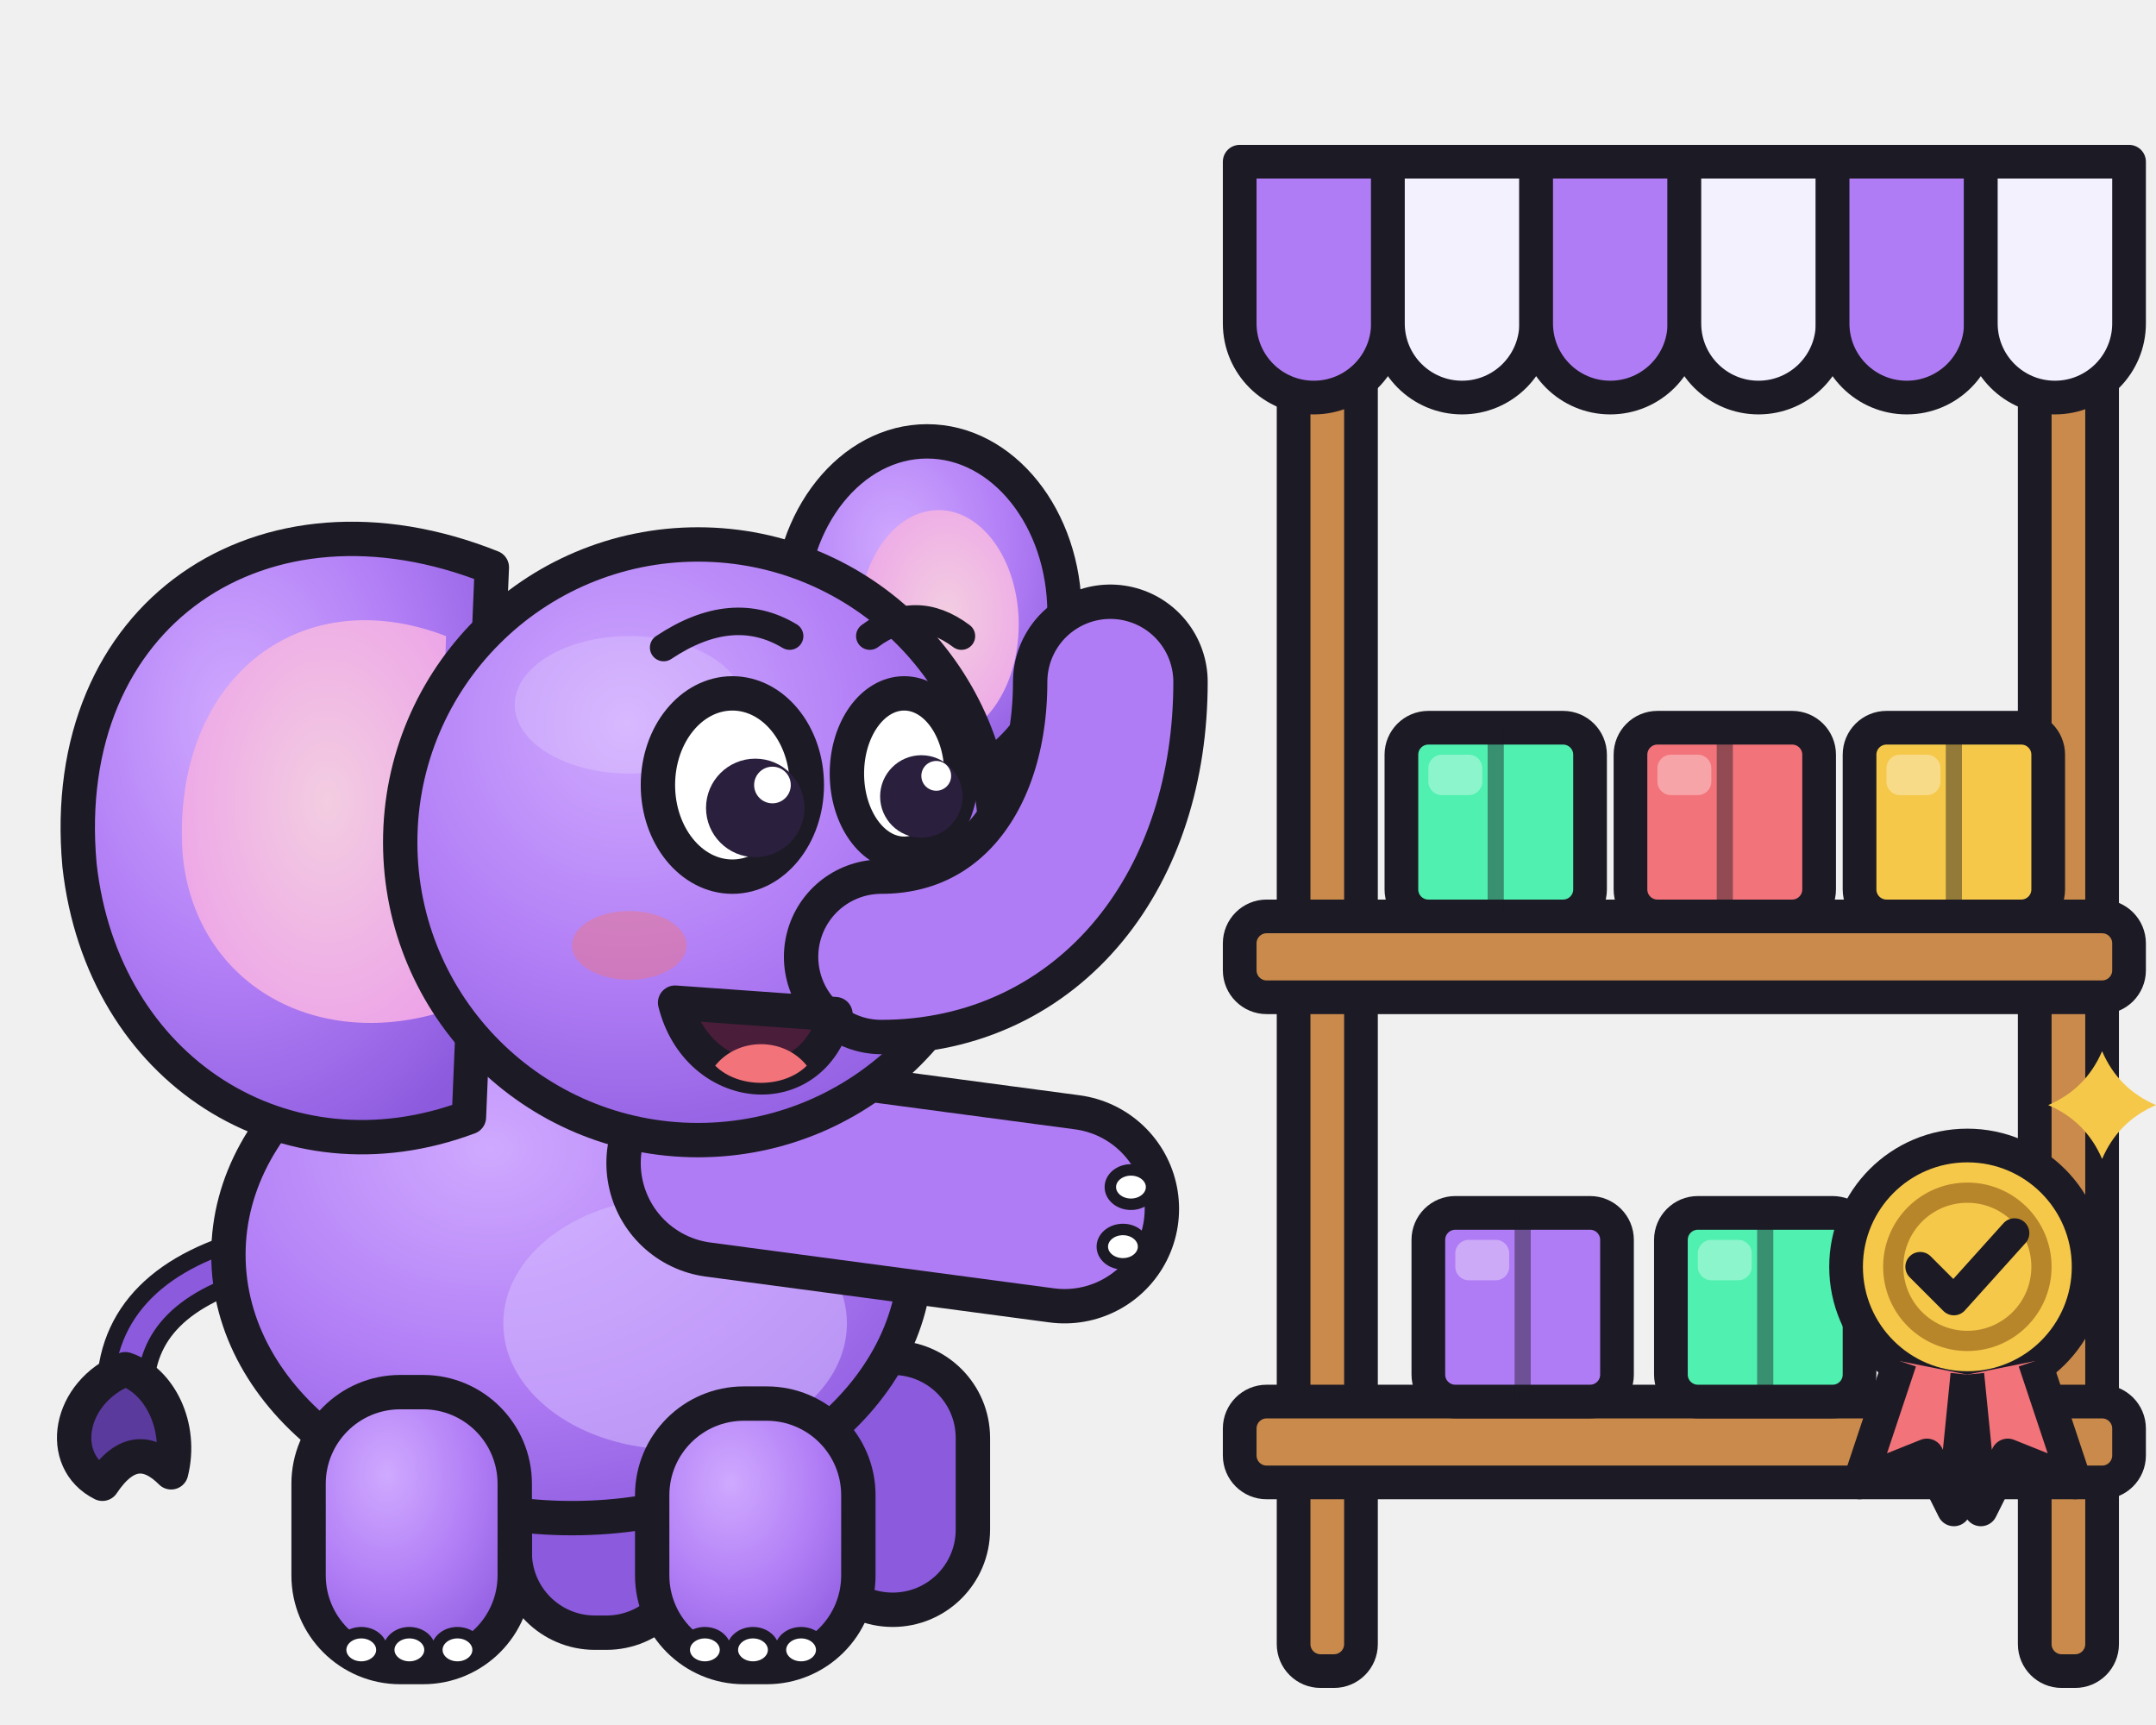
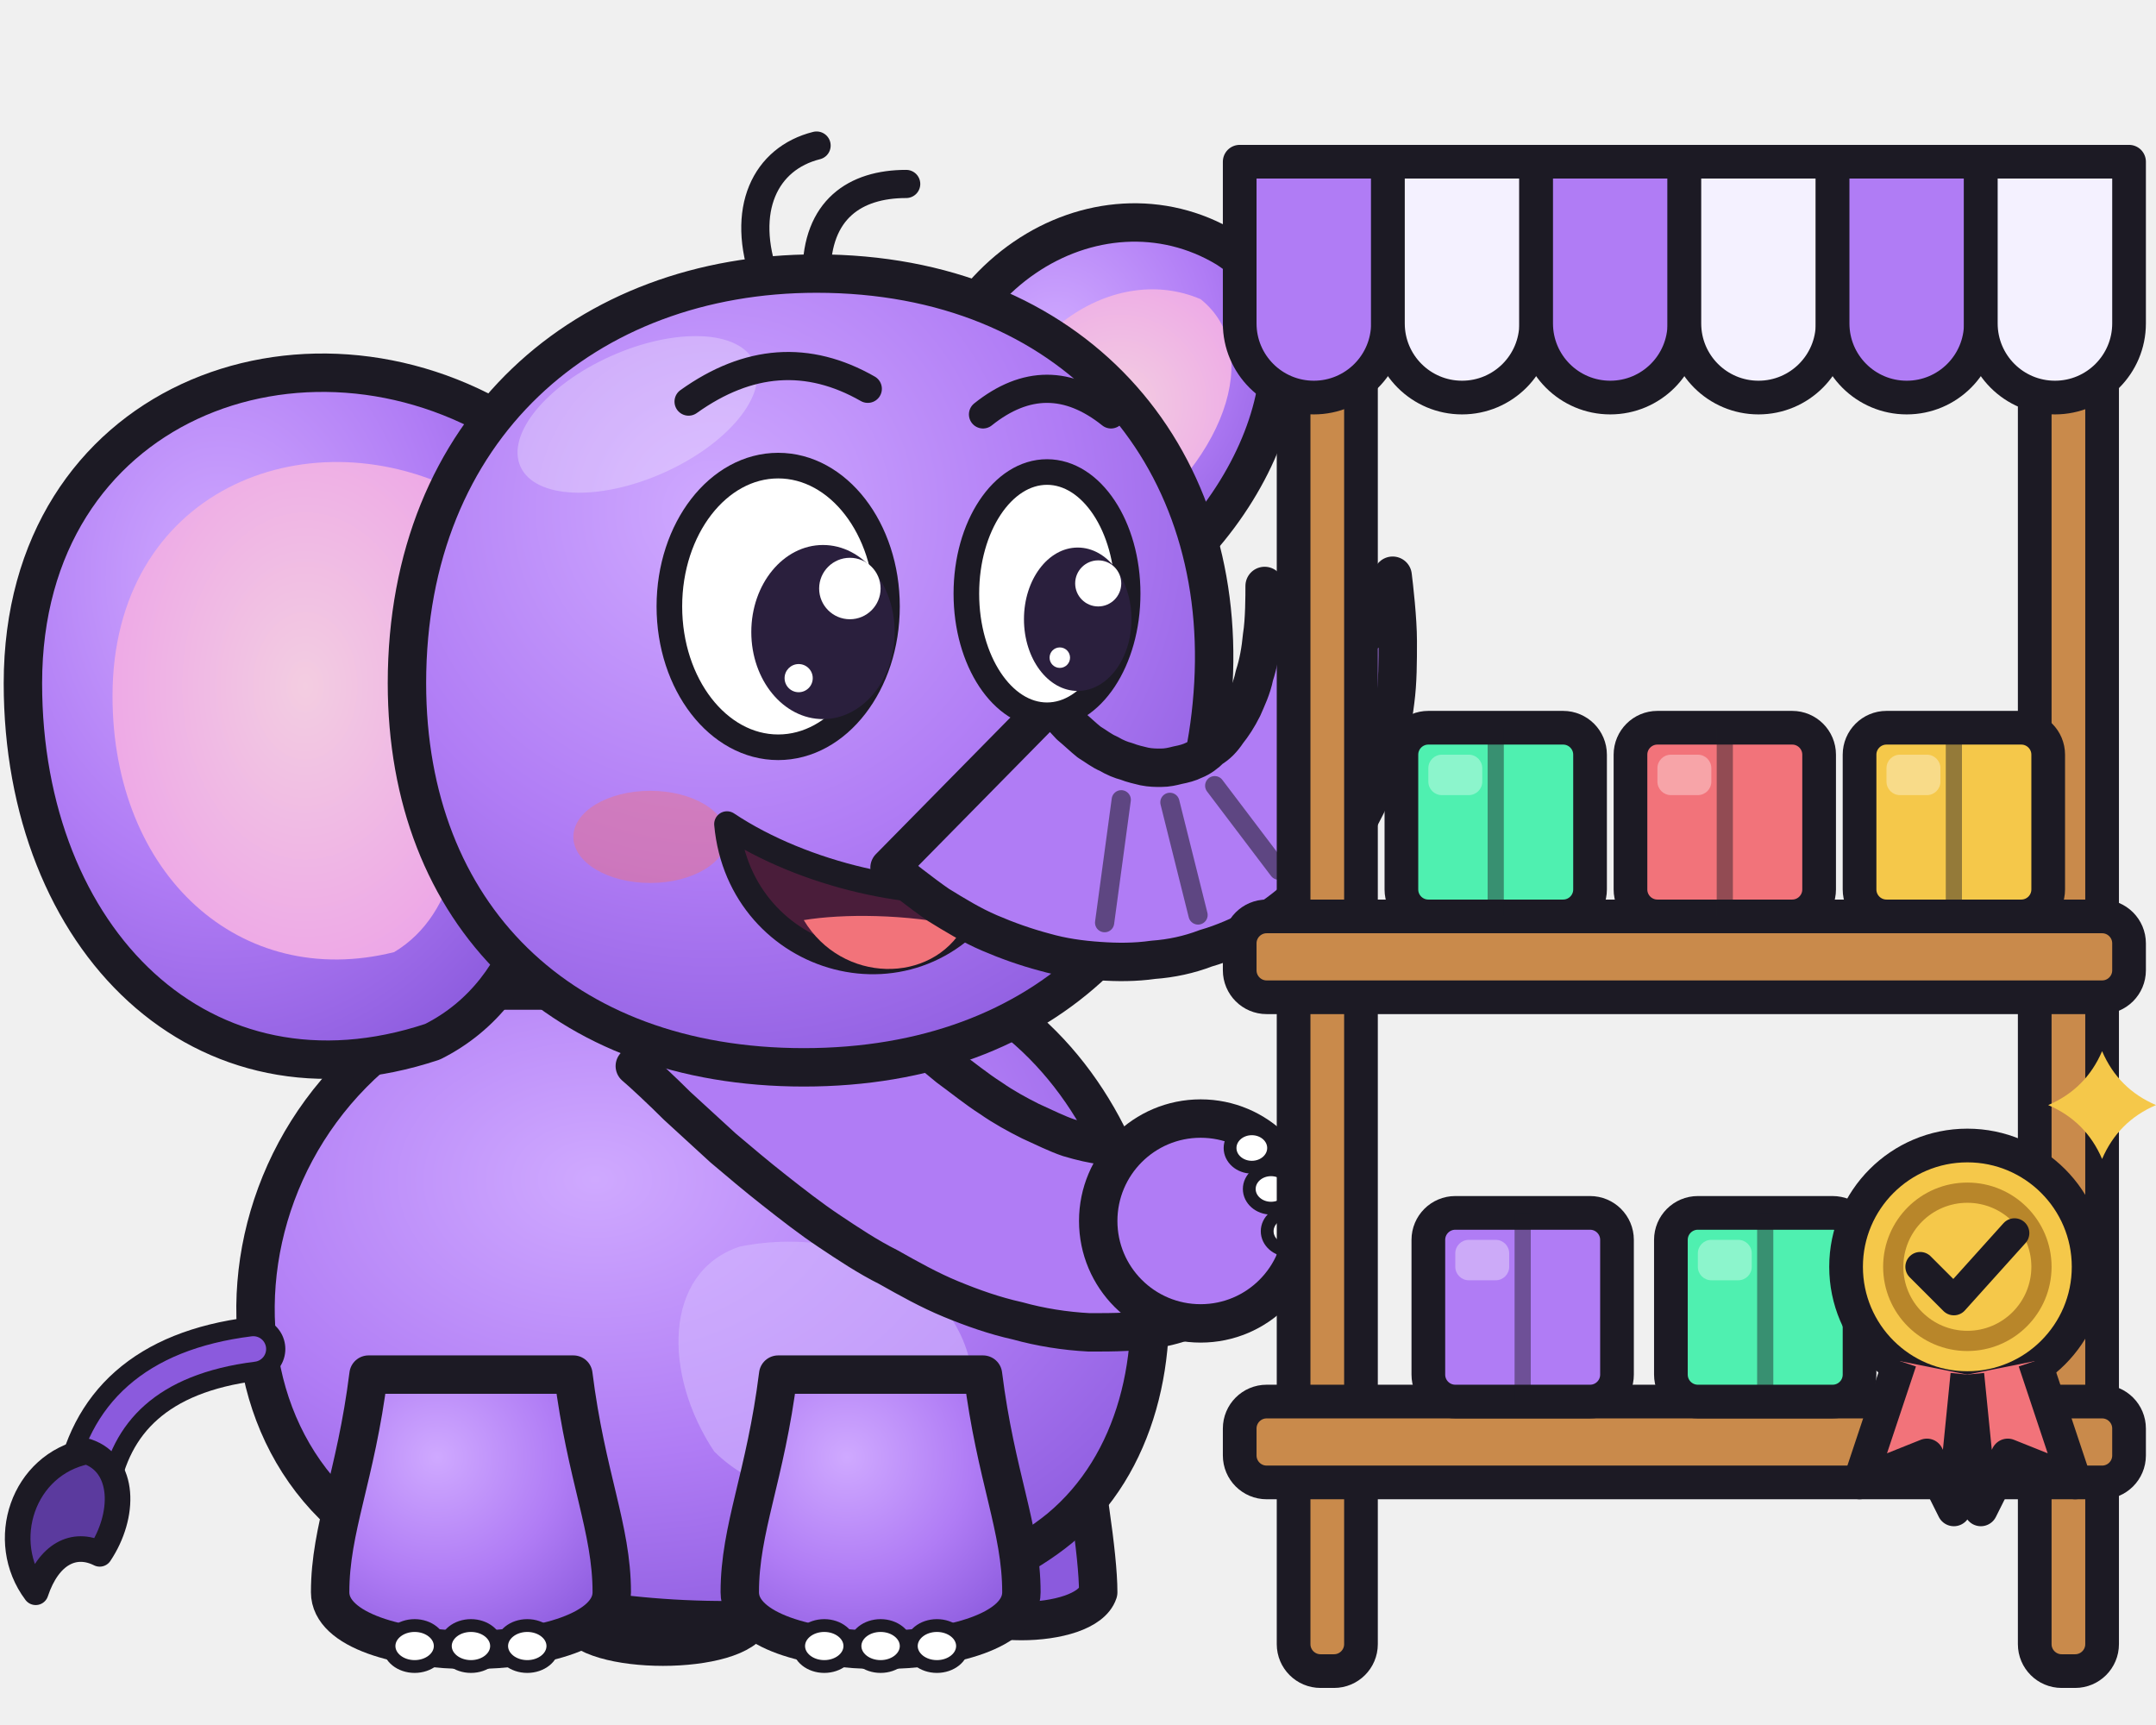
<svg xmlns="http://www.w3.org/2000/svg" viewBox="0 0 160 128" role="img" aria-label="Memo at a little stall of plugin boxes, one with a seal">
  <defs>
    <radialGradient id="mb" cx=".38" cy=".3" r=".8">
      <stop offset="0" stop-color="#cfa9ff" />
      <stop offset=".55" stop-color="#b07cf5" />
      <stop offset="1" stop-color="#8b5add" />
    </radialGradient>
    <radialGradient id="me" cx=".55" cy=".45" r=".7">
      <stop offset="0" stop-color="#f3cde1" />
      <stop offset="1" stop-color="#eca0e8" />
    </radialGradient>
    <linearGradient id="ms" x1="0" y1="0" x2="0" y2="1">
      <stop offset="0" stop-color="#3a3350" />
      <stop offset="1" stop-color="#16141d" />
    </linearGradient>
  </defs>
-   <g transform="translate(-6 20) scale(0.85)">
-     <path d="M30 86C22 88 18 92 18 98" fill="none" stroke="#1c1a24" stroke-width="5" stroke-linecap="round" />
-     <path d="M30 86C22 88 18 92 18 98" fill="none" stroke="#8b5add" stroke-width="2" stroke-linecap="round" />
-     <path d="M18 96c-5 2-6 8-2 10 2-3 4-3 6-1 1-4-1-8-4-9z" fill="#5b3a9e" stroke="#1c1a24" stroke-width="3" stroke-linejoin="round" />
-     <rect x="52" y="96" width="15" height="23" rx="7" fill="#8b5add" stroke="#1c1a24" stroke-width="3" stroke-linejoin="round" />
-     <rect x="78" y="95" width="14" height="22" rx="7" fill="#8b5add" stroke="#1c1a24" stroke-width="3" stroke-linejoin="round" />
-     <ellipse cx="57" cy="86" rx="30" ry="23" fill="url(#mb)" stroke="#1c1a24" stroke-width="3" stroke-linejoin="round" />
-     <ellipse cx="66" cy="92" rx="15" ry="11" fill="#d6bcff" opacity=".55" />
-     <rect x="34" y="98" width="18" height="24" rx="8" fill="url(#mb)" stroke="#1c1a24" stroke-width="3" stroke-linejoin="round" />
-     <ellipse cx="38.6" cy="120.5" rx="1.8" ry="1.5" fill="#fff" stroke="#1c1a24" stroke-width="1" />
-     <ellipse cx="42.8" cy="120.5" rx="1.8" ry="1.5" fill="#fff" stroke="#1c1a24" stroke-width="1" />
-     <ellipse cx="47" cy="120.5" rx="1.8" ry="1.5" fill="#fff" stroke="#1c1a24" stroke-width="1" />
-     <rect x="64" y="99" width="18" height="23" rx="8" fill="url(#mb)" stroke="#1c1a24" stroke-width="3" stroke-linejoin="round" />
-     <ellipse cx="68.6" cy="120.5" rx="1.8" ry="1.5" fill="#fff" stroke="#1c1a24" stroke-width="1" />
-     <ellipse cx="72.8" cy="120.5" rx="1.8" ry="1.5" fill="#fff" stroke="#1c1a24" stroke-width="1" />
-     <ellipse cx="77" cy="120.5" rx="1.8" ry="1.5" fill="#fff" stroke="#1c1a24" stroke-width="1" />
-     <ellipse cx="88" cy="30" rx="12" ry="15" fill="url(#mb)" stroke="#1c1a24" stroke-width="3" stroke-linejoin="round" />
-     <ellipse cx="89" cy="31" rx="7" ry="10" fill="url(#me)" />
-     <path d="M50 26C30 18 12 30 14 52c2 18 18 28 34 22z" fill="url(#mb)" stroke="#1c1a24" stroke-width="3" stroke-linejoin="round" />
-     <path d="M46 32C33 27 22 36 23 51c1 11 11 17 22 14z" fill="url(#me)" />
-     <path d="M70 78L100 82" fill="none" stroke="#1c1a24" stroke-width="20" stroke-linecap="round" stroke-linejoin="round" />
-     <path d="M70 78L100 82" fill="none" stroke="#b07cf5" stroke-width="14" stroke-linecap="round" stroke-linejoin="round" />
-     <ellipse cx="105.8" cy="80.1" rx="1.8" ry="1.5" fill="#fff" stroke="#1c1a24" stroke-width="1" />
-     <ellipse cx="105.1" cy="85.3" rx="1.8" ry="1.5" fill="#fff" stroke="#1c1a24" stroke-width="1" />
-     <circle cx="68" cy="50" r="26" fill="url(#mb)" stroke="#1c1a24" stroke-width="3" stroke-linejoin="round" />
-     <ellipse cx="62" cy="38" rx="10" ry="6" fill="#fff" opacity=".18" />
-     <path d="M84 60C96 60 104 50 104 36" fill="none" stroke="#1c1a24" stroke-width="17" stroke-linecap="round" stroke-linejoin="round" />
-     <path d="M84 60C96 60 104 50 104 36" fill="none" stroke="#b07cf5" stroke-width="11" stroke-linecap="round" stroke-linejoin="round" />
-     <ellipse cx="62" cy="59" rx="5" ry="3" fill="#f2737a" opacity=".45" />
-     <path d="M66 64c2 8 12 9 14 1z" fill="#4a1d3a" stroke="#1c1a24" stroke-width="3" stroke-linejoin="round" />
-     <path d="M69.5 69.5c2 2 6 2 8 0-2-2.5-6-2.5-8 0z" fill="#f2737a" />
-     <ellipse cx="71" cy="45" rx="6.5" ry="8" fill="#fff" stroke="#1c1a24" stroke-width="3" stroke-linejoin="round" />
-     <ellipse cx="86" cy="44" rx="5" ry="7" fill="#fff" stroke="#1c1a24" stroke-width="3" stroke-linejoin="round" />
-     <circle cx="73" cy="47" r="4.3" fill="#2a1f3d" />
-     <circle cx="87.5" cy="46" r="3.6" fill="#2a1f3d" />
-     <circle cx="74.5" cy="45" r="1.6" fill="#fff" />
-     <circle cx="88.8" cy="44.2" r="1.3" fill="#fff" />
-     <path d="M65 33q6-4 11-1M83 32q4-3 8 0" fill="none" stroke="#1c1a24" stroke-width="2.4" stroke-linecap="round" />
+   <g transform="translate(-4 7) scale(0.95)">
+     <path d="M76 30C76 14 90 6 100 12C108 17 104 32 92 40z" fill="url(#mb)" stroke="#1c1a24" stroke-width="3" stroke-linejoin="round" />
+     <path d="M81 30C82 19 91 13 98 16C103 20 100 29 91 35z" fill="url(#me)" />
+     <path d="M50 104C50 110 48 116 49 119C50 122 62 122 63 119C63 116 62 110 62 104z" fill="#8b5add" stroke="#1c1a24" stroke-width="3" stroke-linejoin="round" />
+     <path d="M78 102C78 108 77 114 78 117C79 120 89 120 90 117C90 114 89 108 88 102z" fill="#8b5add" stroke="#1c1a24" stroke-width="3" stroke-linejoin="round" />
+     <path d="M42 70C20 78 18 108 38 115C52 121 76 121 87 112C99 102 95 78 80 70z" fill="url(#mb)" stroke="#1c1a24" stroke-width="3" stroke-linejoin="round" />
+     <path d="M62 90C72 88 82 94 80 104C78 110 66 112 60 106C56 100 56 92 62 90z" fill="#d6bcff" opacity=".55" />
+     <path d="M24 98C16 99 12 103 11 109" fill="none" stroke="#1c1a24" stroke-width="5" stroke-linecap="round" />
+     <path d="M24 98C16 99 12 103 11 109" fill="none" stroke="#8b5add" stroke-width="2" stroke-linecap="round" />
+     <path d="M11 106c-5 1-7 7-4 11 1-3 3-4 5-3 2-3 2-7-1-8z" fill="#5b3a9e" stroke="#1c1a24" stroke-width="2" stroke-linejoin="round" />
+     <path d="M33 100C32 108 30 112 30 117C30 123 52 123 52 117C52 112 50 108 49 100z" fill="url(#mb)" stroke="#1c1a24" stroke-width="3" stroke-linejoin="round" />
+     <ellipse cx="36.6" cy="121.2" rx="2" ry="1.6" fill="#fff" stroke="#1c1a24" stroke-width="1" />
+     <ellipse cx="41" cy="121.2" rx="2" ry="1.6" fill="#fff" stroke="#1c1a24" stroke-width="1" />
+     <ellipse cx="45.4" cy="121.2" rx="2" ry="1.6" fill="#fff" stroke="#1c1a24" stroke-width="1" />
+     <path d="M65 100C64 108 62 112 62 117C62 123 84 123 84 117C84 112 82 108 81 100z" fill="url(#mb)" stroke="#1c1a24" stroke-width="3" stroke-linejoin="round" />
+     <ellipse cx="68.6" cy="121.2" rx="2" ry="1.6" fill="#fff" stroke="#1c1a24" stroke-width="1" />
+     <ellipse cx="73" cy="121.2" rx="2" ry="1.6" fill="#fff" stroke="#1c1a24" stroke-width="1" />
+     <ellipse cx="77.4" cy="121.2" rx="2" ry="1.6" fill="#fff" stroke="#1c1a24" stroke-width="1" />
+     <path d="M53.8 75.9C54.4 76.4 56 77.9 57.1 79C58.3 80.1 59.5 81.2 60.7 82.3C62 83.4 63.3 84.5 64.7 85.6C66.1 86.7 67.5 87.8 69 88.8C70.5 89.8 72 90.8 73.6 91.6C75.2 92.5 76.8 93.4 78.5 94.1C80.2 94.8 81.9 95.4 83.7 95.8C85.5 96.3 87.4 96.6 89.3 96.7C91.2 96.7 93.2 96.7 95.1 96.3C97 95.9 99.8 94.7 100.8 94.4A7 7 0 0 1 95.2 81.6C94.8 81.7 93.6 82.1 92.8 82.2C92 82.3 91.2 82.2 90.4 82.1C89.6 82 88.7 81.8 87.7 81.5C86.8 81.2 85.8 80.7 84.7 80.2C83.7 79.7 82.6 79.1 81.6 78.4C80.5 77.7 79.4 76.8 78.3 76C77.2 75.1 76.1 74.2 75.1 73.3C74 72.3 72.9 71.3 71.9 70.3C70.9 69.3 69.9 68.2 68.9 67.2C68 66.2 66.6 64.6 66.2 64.1Z" fill="#b07cf5" stroke="#1c1a24" stroke-width="3" stroke-linejoin="round" />
+     <circle cx="98" cy="88" r="8" fill="#b07cf5" stroke="#1c1a24" stroke-width="3" stroke-linejoin="round" />
+     <ellipse cx="102" cy="82.3" rx="1.7" ry="1.5" fill="#fff" stroke="#1c1a24" stroke-width="1" />
+     <ellipse cx="103.5" cy="85.5" rx="1.7" ry="1.5" fill="#fff" stroke="#1c1a24" stroke-width="1" />
+     <ellipse cx="104.9" cy="88.8" rx="1.7" ry="1.5" fill="#fff" stroke="#1c1a24" stroke-width="1" />
+     <path d="M44 26C28 16 6 24 6 46C6 66 20 80 38 74C46 70 48 60 46 52z" fill="url(#mb)" stroke="#1c1a24" stroke-width="3" stroke-linejoin="round" />
+     <path d="M40 31C28 25 13 31 13 47C13 61 23 70 35 67C40 64 41 57 40 50z" fill="url(#me)" />
+     <path d="M36 46C36 26 50 14 68 14C88 14 100 28 99 46C98 64 86 76 67 76C48 76 36 64 36 46z" fill="url(#mb)" stroke="#1c1a24" stroke-width="3" stroke-linejoin="round" />
+     <ellipse cx="54" cy="25" rx="10" ry="5" fill="#fff" opacity=".28" transform="rotate(-24 54 25)" />
+     <path d="M64 14.5C62 9 64 5 68 4M68 14C68 9 71 7 75 7" fill="none" stroke="#1c1a24" stroke-width="2.2" stroke-linecap="round" />
+     <ellipse cx="55" cy="58" rx="6" ry="3.6" fill="#f2737a" opacity=".45" />
+     <path d="M61 57C62 68 76 72 82 62C76 63 67 61 61 57z" fill="#4a1d3a" stroke="#1c1a24" stroke-width="2" stroke-linejoin="round" />
+     <path d="M67 64.5C70 69.5 77 69.5 79.5 65C75 64 70 64 67 64.5z" fill="#f2737a" />
+     <path d="M73.7 60.4C74.3 60.9 76.2 62.4 77.5 63.3C78.8 64.1 80.1 64.9 81.5 65.5C82.9 66.1 84.3 66.6 85.8 67C87.2 67.4 88.6 67.6 90.1 67.7C91.5 67.8 92.9 67.8 94.3 67.6C95.7 67.5 97.1 67.2 98.4 66.7C99.8 66.3 101.1 65.7 102.3 65.1C103.5 64.4 104.6 63.6 105.7 62.6C106.7 61.7 107.7 60.7 108.5 59.6C109.4 58.5 110.1 57.2 110.7 56C111.4 54.7 111.9 53.3 112.3 51.9C112.7 50.5 113 49 113.2 47.4C113.4 45.9 113.4 44.3 113.4 42.7C113.4 41 113.1 38.4 113 37.6A5 5 0 0 1 103 38.4C103 39.1 103 41.1 102.8 42.3C102.7 43.4 102.5 44.5 102.2 45.4C102 46.4 101.6 47.2 101.3 47.9C100.9 48.7 100.5 49.3 100.1 49.8C99.7 50.4 99.3 50.8 98.8 51.1C98.4 51.5 98 51.8 97.5 52C97.1 52.2 96.7 52.3 96.2 52.4C95.8 52.5 95.4 52.6 94.9 52.6C94.5 52.6 94.1 52.6 93.6 52.5C93.2 52.4 92.7 52.3 92.2 52.1C91.8 52 91.3 51.8 90.8 51.5C90.3 51.3 89.8 50.9 89.3 50.6C88.8 50.2 88.4 49.8 87.8 49.3C87.3 48.8 86.6 47.9 86.3 47.6Z" fill="#b07cf5" stroke="#1c1a24" stroke-width="3" stroke-linejoin="round" />
+     <ellipse cx="108" cy="38" rx="2.2" ry="1.5" fill="#8b5add" transform="rotate(-4.7 108 38)" />
+     <path d="M90.5 64.7L91.8 55.1" stroke="#1c1a24" stroke-width="1.5" stroke-linecap="round" opacity=".55" />
+     <path d="M97.8 64.1L95.6 55.3" stroke="#1c1a24" stroke-width="1.5" stroke-linecap="round" opacity=".55" />
+     <path d="M104.1 60.6L99.1 54" stroke="#1c1a24" stroke-width="1.5" stroke-linecap="round" opacity=".55" />
+     <ellipse cx="65" cy="40" rx="8.5" ry="11" fill="#fff" stroke="#1c1a24" stroke-width="2" stroke-linejoin="round" />
+     <ellipse cx="86" cy="39" rx="6.3" ry="9.5" fill="#fff" stroke="#1c1a24" stroke-width="2" stroke-linejoin="round" />
+     <ellipse cx="68.5" cy="42" rx="5.6" ry="6.8" fill="#2a1f3d" />
+     <ellipse cx="88.4" cy="41" rx="4.2" ry="5.6" fill="#2a1f3d" />
+     <circle cx="70.6" cy="38.6" r="2.4" fill="#fff" />
+     <circle cx="66.6" cy="45.6" r="1.1" fill="#fff" />
+     <circle cx="90" cy="38.2" r="1.8" fill="#fff" />
+     <circle cx="87" cy="44" r=".8" fill="#fff" />
+     <path d="M58 24q7-5 14-1M81 25q5-4 10 0" fill="none" stroke="#1c1a24" stroke-width="2.2" stroke-linecap="round" />
  </g>
  <rect x="96" y="26" width="5" height="98" rx="2" fill="#c98a4b" stroke="#1c1a24" stroke-width="2.5" stroke-linejoin="round" />
  <rect x="151" y="26" width="5" height="98" rx="2" fill="#c98a4b" stroke="#1c1a24" stroke-width="2.5" stroke-linejoin="round" />
  <rect x="92" y="68" width="66" height="6" rx="2" fill="#c98a4b" stroke="#1c1a24" stroke-width="2.5" stroke-linejoin="round" />
  <rect x="92" y="104" width="66" height="6" rx="2" fill="#c98a4b" stroke="#1c1a24" stroke-width="2.5" stroke-linejoin="round" />
  <path d="M92 12h11v12a5.5 5.5 0 0 1-11 0z" fill="#b07cf5" stroke="#1c1a24" stroke-width="2.5" stroke-linejoin="round" />
  <path d="M103 12h11v12a5.5 5.5 0 0 1-11 0z" fill="#f4f1ff" stroke="#1c1a24" stroke-width="2.5" stroke-linejoin="round" />
  <path d="M114 12h11v12a5.5 5.5 0 0 1-11 0z" fill="#b07cf5" stroke="#1c1a24" stroke-width="2.5" stroke-linejoin="round" />
  <path d="M125 12h11v12a5.5 5.5 0 0 1-11 0z" fill="#f4f1ff" stroke="#1c1a24" stroke-width="2.5" stroke-linejoin="round" />
  <path d="M136 12h11v12a5.5 5.5 0 0 1-11 0z" fill="#b07cf5" stroke="#1c1a24" stroke-width="2.5" stroke-linejoin="round" />
  <path d="M147 12h11v12a5.5 5.5 0 0 1-11 0z" fill="#f4f1ff" stroke="#1c1a24" stroke-width="2.5" stroke-linejoin="round" />
  <rect x="104" y="54" width="14" height="14" rx="2" fill="#4ff0b0" stroke="#1c1a24" stroke-width="2.5" stroke-linejoin="round" />
  <path d="M111.0 54v14" stroke="#1c1a24" stroke-width="1.2" opacity=".45" />
  <rect x="106" y="56" width="4" height="3" rx="1" fill="#fff" opacity=".35" />
  <rect x="121" y="54" width="14" height="14" rx="2" fill="#f2737a" stroke="#1c1a24" stroke-width="2.5" stroke-linejoin="round" />
  <path d="M128.0 54v14" stroke="#1c1a24" stroke-width="1.2" opacity=".45" />
  <rect x="123" y="56" width="4" height="3" rx="1" fill="#fff" opacity=".35" />
  <rect x="138" y="54" width="14" height="14" rx="2" fill="#f5c84a" stroke="#1c1a24" stroke-width="2.5" stroke-linejoin="round" />
  <path d="M145.0 54v14" stroke="#1c1a24" stroke-width="1.2" opacity=".45" />
  <rect x="140" y="56" width="4" height="3" rx="1" fill="#fff" opacity=".35" />
  <rect x="106" y="90" width="14" height="14" rx="2" fill="#b07cf5" stroke="#1c1a24" stroke-width="2.5" stroke-linejoin="round" />
  <path d="M113.0 90v14" stroke="#1c1a24" stroke-width="1.2" opacity=".45" />
  <rect x="108" y="92" width="4" height="3" rx="1" fill="#fff" opacity=".35" />
  <rect x="124" y="90" width="14" height="14" rx="2" fill="#4ff0b0" stroke="#1c1a24" stroke-width="2.5" stroke-linejoin="round" />
  <path d="M131.0 90v14" stroke="#1c1a24" stroke-width="1.2" opacity=".45" />
  <rect x="126" y="92" width="4" height="3" rx="1" fill="#fff" opacity=".35" />
  <circle cx="146" cy="94" r="9" fill="#f5c84a" stroke="#1c1a24" stroke-width="2.5" stroke-linejoin="round" />
  <circle cx="146" cy="94" r="5.5" fill="none" stroke="#b8862a" stroke-width="1.5" />
  <path d="M142.5 94l2.5 2.5 4.5-5" fill="none" stroke="#1c1a24" stroke-width="2.2" stroke-linecap="round" stroke-linejoin="round" />
  <path d="M141 101l-3 9 5-2 2 4 1-10M151 101l3 9-5-2-2 4-1-10" fill="#f2737a" stroke="#1c1a24" stroke-width="2.5" stroke-linejoin="round" />
  <path d="M156 78Q157.2 80.8 160 82Q157.2 83.2 156 86Q154.8 83.2 152 82Q154.8 80.8 156 78z" fill="#f5c84a" />
</svg>
